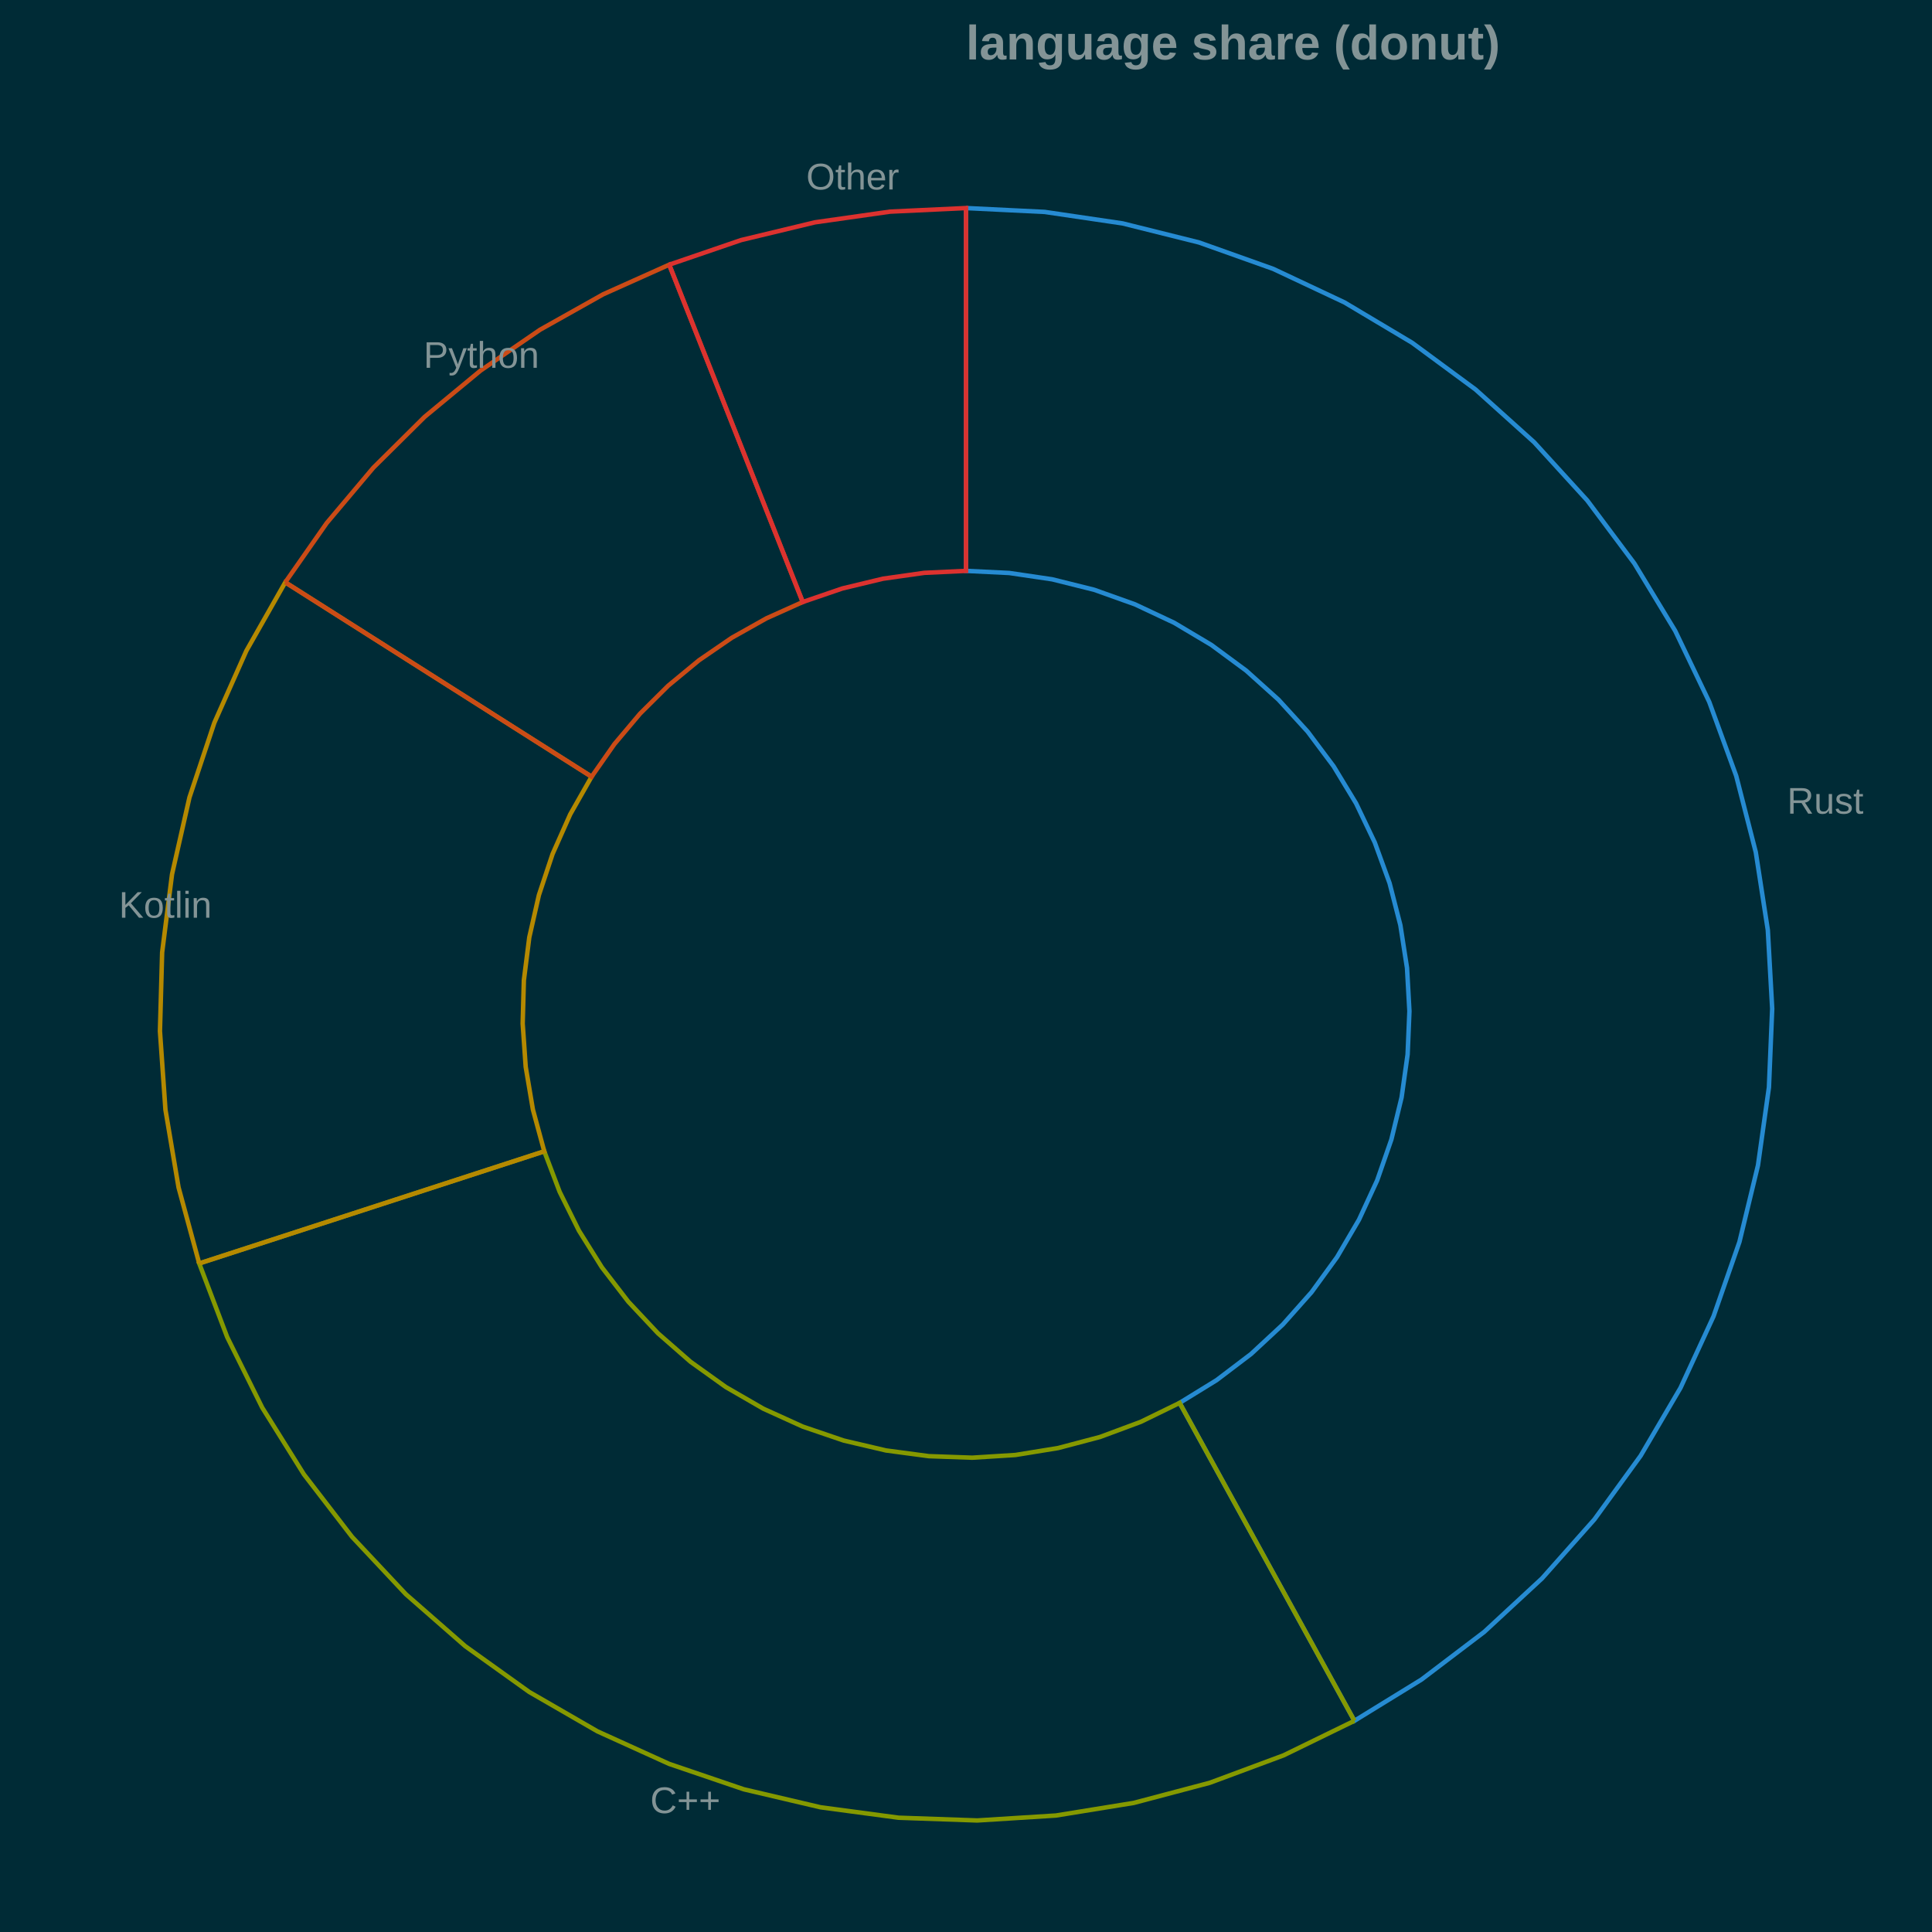
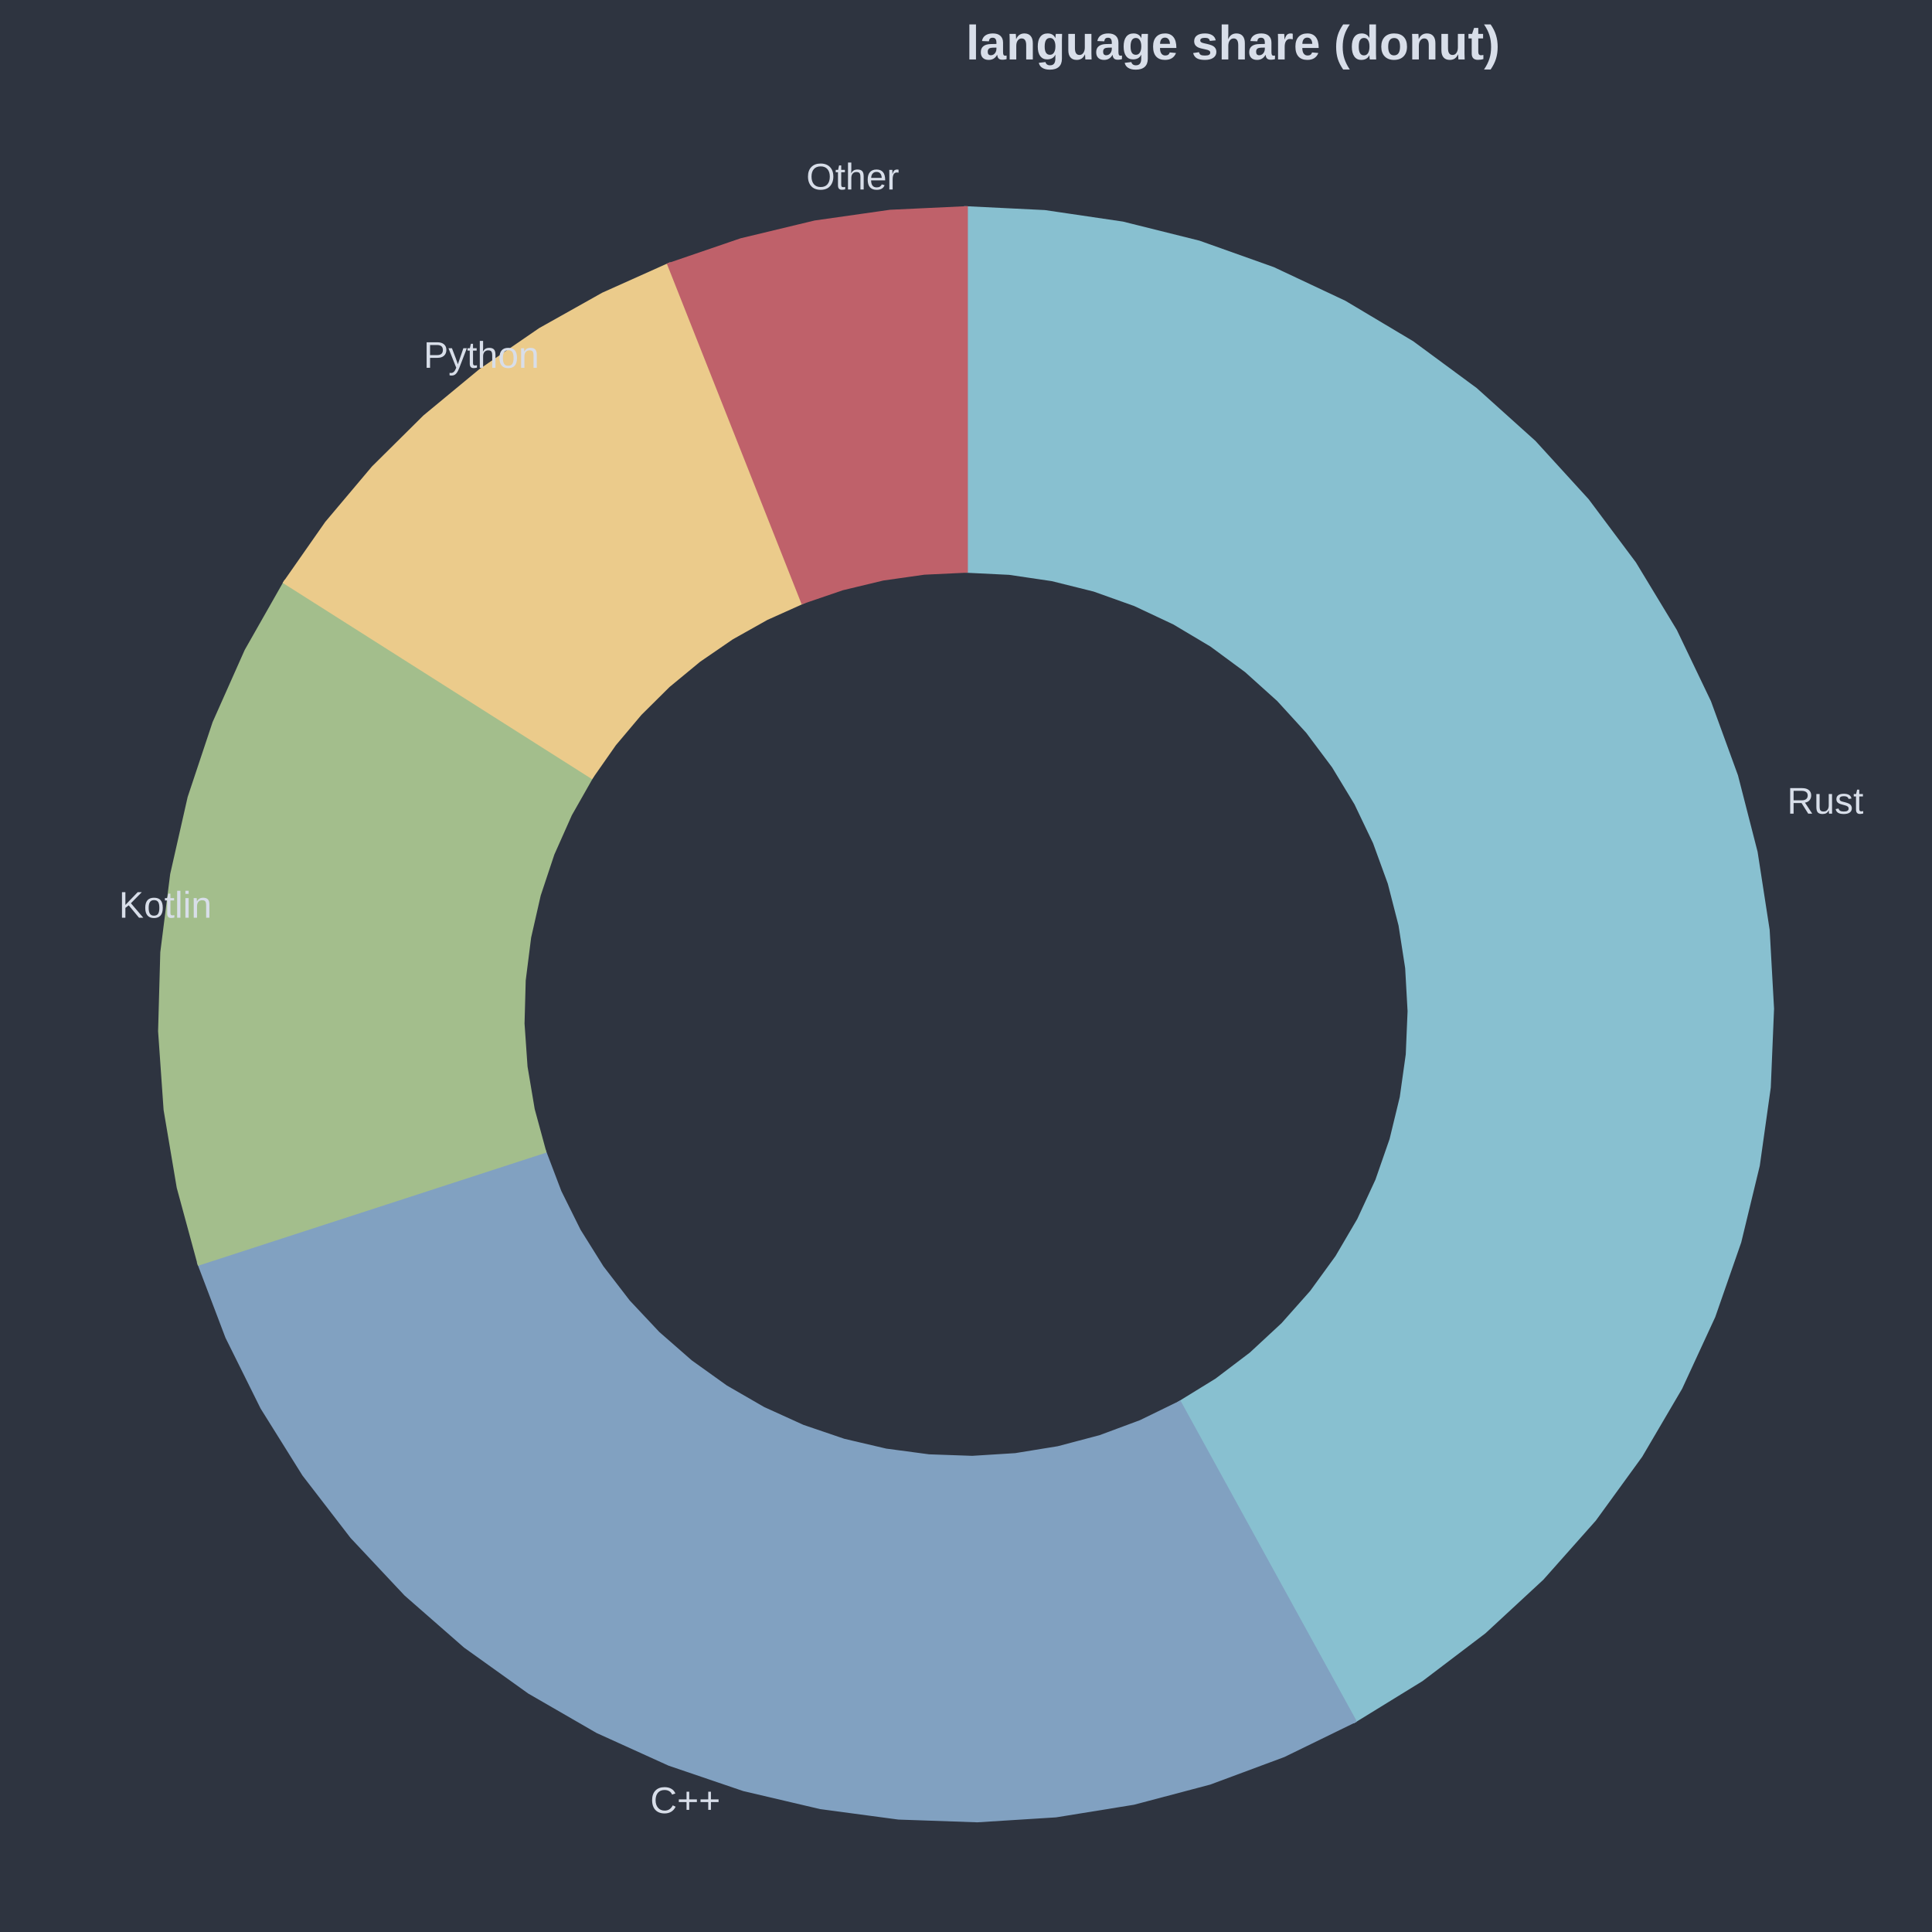
<svg xmlns="http://www.w3.org/2000/svg" viewBox="0 0 520 520">
  <g transform="translate(0 0)">
-     <rect x="0.00" y="0.00" width="520.00" height="520.00" rx="0.00" ry="0.00" fill="#002B36" />
-     <text x="260.00" y="16.00" font-size="13" font-family="Arial, sans-serif" font-weight="bold" fill="#839496" text-anchor="start">language share (donut)</text>
-     <polyline points="260.00,56.00 281.18,57.04 302.15,60.13 322.72,65.26 342.69,72.37 361.88,81.40 380.09,92.26 397.15,104.84 412.91,119.02 427.20,134.68 439.90,151.66 450.88,169.79 460.04,188.91 467.30,208.83 472.57,229.37 475.81,250.32 476.99,271.49 476.11,292.67 473.16,313.66 468.17,334.27 461.20,354.29 452.31,373.54 441.58,391.82 429.12,408.97 415.04,424.83 399.48,439.23 382.60,452.05 364.54,463.16 317.50,377.59 327.43,371.48 336.72,364.43 345.27,356.50 353.01,347.79 359.87,338.35 365.77,328.29 370.66,317.71 374.49,306.70 377.24,295.36 378.86,283.82 379.35,272.17 378.70,260.52 376.91,249.00 374.01,237.71 370.02,226.75 364.99,216.23 358.95,206.26 351.96,196.92 344.10,188.31 335.43,180.51 326.05,173.59 316.03,167.62 305.48,162.66 294.50,158.74 283.18,155.92 271.65,154.22 260.00,153.65 260.00,56.00" fill="none" stroke="#268BD2" stroke-width="1.20" />
-     <text x="481.00" y="219.00" font-size="10" font-family="Arial, sans-serif" font-weight="normal" fill="#839496" text-anchor="start">Rust</text>
-     <polyline points="364.54,463.16 345.49,472.45 325.61,479.84 305.12,485.26 284.19,488.65 263.03,489.98 241.84,489.24 220.83,486.43 200.19,481.59 180.12,474.76 160.81,466.00 142.45,455.40 125.21,443.06 109.26,429.10 94.75,413.64 81.81,396.84 70.58,378.87 61.15,359.88 53.62,340.06 146.49,309.88 150.63,320.78 155.82,331.23 162.00,341.11 169.11,350.35 177.09,358.85 185.87,366.53 195.35,373.32 205.45,379.15 216.06,383.97 227.10,387.73 238.46,390.39 250.01,391.93 261.67,392.34 273.30,391.61 284.81,389.74 296.09,386.76 307.02,382.70 317.50,377.59 364.54,463.16" fill="none" stroke="#859900" stroke-width="1.20" />
-     <text x="175.00" y="488.00" font-size="10" font-family="Arial, sans-serif" font-weight="normal" fill="#839496" text-anchor="start">C++</text>
-     <polyline points="53.62,340.06 48.06,319.60 44.53,298.69 43.05,277.54 43.64,256.35 46.30,235.32 50.99,214.64 57.69,194.53 66.31,175.16 76.78,156.73 159.23,209.05 153.47,219.19 148.73,229.84 145.05,240.90 142.46,252.28 141.00,263.84 140.68,275.50 141.49,287.13 143.43,298.63 146.49,309.88 53.62,340.06" fill="none" stroke="#B58900" stroke-width="1.20" />
-     <text x="32.00" y="247.00" font-size="10" font-family="Arial, sans-serif" font-weight="normal" fill="#839496" text-anchor="start">Kotlin</text>
-     <polyline points="76.78,156.73 87.94,140.77 100.49,125.88 114.32,112.17 129.32,99.76 145.37,88.74 162.35,79.21 180.12,71.24 216.06,162.03 206.29,166.42 196.96,171.66 188.13,177.72 179.87,184.54 172.27,192.08 165.37,200.27 159.23,209.05 76.78,156.73" fill="none" stroke="#CB4B16" stroke-width="1.20" />
-     <text x="114.00" y="99.00" font-size="10" font-family="Arial, sans-serif" font-weight="normal" fill="#839496" text-anchor="start">Python</text>
-     <polyline points="180.12,71.24 199.46,64.62 219.34,59.84 239.58,56.96 260.00,56.00 260.00,153.65 248.77,154.18 237.64,155.76 226.70,158.39 216.06,162.03 180.12,71.24" fill="none" stroke="#DC322F" stroke-width="1.20" />
-     <text x="217.00" y="51.00" font-size="10" font-family="Arial, sans-serif" font-weight="normal" fill="#839496" text-anchor="start">Other</text>
+     <rect x="0.00" y="0.00" width="520.00" height="520.00" rx="0.00" ry="0.00" fill="#2E3440" />
+     <text x="260.00" y="16.00" font-size="13" font-family="Arial, sans-serif" font-weight="bold" fill="#D8DEE9" text-anchor="start">language share (donut)</text>
+     <polygon points="260.00,56.00 281.18,57.04 302.15,60.13 322.72,65.26 342.69,72.37 361.88,81.40 380.09,92.26 397.15,104.84 412.91,119.02 427.20,134.68 439.90,151.66 450.88,169.79 460.04,188.91 467.30,208.83 472.57,229.37 475.81,250.32 476.99,271.49 476.11,292.67 473.16,313.66 468.17,334.27 461.20,354.29 452.31,373.54 441.58,391.82 429.12,408.97 415.04,424.83 399.48,439.23 382.60,452.05 364.54,463.16 317.50,377.59 327.43,371.48 336.72,364.43 345.27,356.50 353.01,347.79 359.87,338.35 365.77,328.29 370.66,317.71 374.49,306.70 377.24,295.36 378.86,283.82 379.35,272.17 378.70,260.52 376.91,249.00 374.01,237.71 370.02,226.75 364.99,216.23 358.95,206.26 351.96,196.92 344.10,188.31 335.43,180.51 326.05,173.59 316.03,167.62 305.48,162.66 294.50,158.74 283.18,155.92 271.65,154.22 260.00,153.65 260.00,56.00" fill="#88C0D0" stroke="#88C0D0" stroke-width="1.00" />
+     <text x="481.00" y="219.00" font-size="10" font-family="Arial, sans-serif" font-weight="normal" fill="#D8DEE9" text-anchor="start">Rust</text>
+     <polygon points="364.54,463.16 345.49,472.45 325.61,479.84 305.12,485.26 284.19,488.65 263.03,489.98 241.84,489.24 220.83,486.43 200.19,481.59 180.12,474.76 160.81,466.00 142.45,455.40 125.21,443.06 109.26,429.10 94.75,413.64 81.81,396.84 70.58,378.87 61.15,359.88 53.62,340.06 146.49,309.88 150.63,320.78 155.82,331.23 162.00,341.11 169.11,350.35 177.09,358.85 185.87,366.53 195.35,373.32 205.45,379.15 216.06,383.97 227.10,387.73 238.46,390.39 250.01,391.93 261.67,392.34 273.30,391.61 284.81,389.74 296.09,386.76 307.02,382.70 317.50,377.59 364.54,463.16" fill="#81A1C1" stroke="#81A1C1" stroke-width="1.00" />
+     <text x="175.00" y="488.00" font-size="10" font-family="Arial, sans-serif" font-weight="normal" fill="#D8DEE9" text-anchor="start">C++</text>
+     <polygon points="53.62,340.06 48.06,319.60 44.53,298.69 43.05,277.54 43.64,256.35 46.30,235.32 50.99,214.64 57.69,194.53 66.31,175.16 76.78,156.73 159.23,209.05 153.47,219.19 148.73,229.84 145.05,240.90 142.46,252.28 141.00,263.84 140.68,275.50 141.49,287.13 143.43,298.63 146.49,309.88 53.62,340.06" fill="#A3BE8C" stroke="#A3BE8C" stroke-width="1.00" />
+     <text x="32.00" y="247.00" font-size="10" font-family="Arial, sans-serif" font-weight="normal" fill="#D8DEE9" text-anchor="start">Kotlin</text>
+     <polygon points="76.78,156.73 87.94,140.77 100.49,125.88 114.32,112.17 129.32,99.76 145.37,88.74 162.35,79.21 180.12,71.24 216.06,162.03 206.29,166.42 196.96,171.66 188.13,177.72 179.87,184.54 172.27,192.08 165.37,200.27 159.23,209.05 76.78,156.73" fill="#EBCB8B" stroke="#EBCB8B" stroke-width="1.00" />
+     <text x="114.00" y="99.00" font-size="10" font-family="Arial, sans-serif" font-weight="normal" fill="#D8DEE9" text-anchor="start">Python</text>
+     <polygon points="180.12,71.24 199.46,64.62 219.34,59.84 239.58,56.96 260.00,56.00 260.00,153.65 248.77,154.18 237.64,155.76 226.70,158.39 216.06,162.03 180.12,71.24" fill="#BF616A" stroke="#BF616A" stroke-width="1.00" />
+     <text x="217.00" y="51.00" font-size="10" font-family="Arial, sans-serif" font-weight="normal" fill="#D8DEE9" text-anchor="start">Other</text>
  </g>
</svg>
